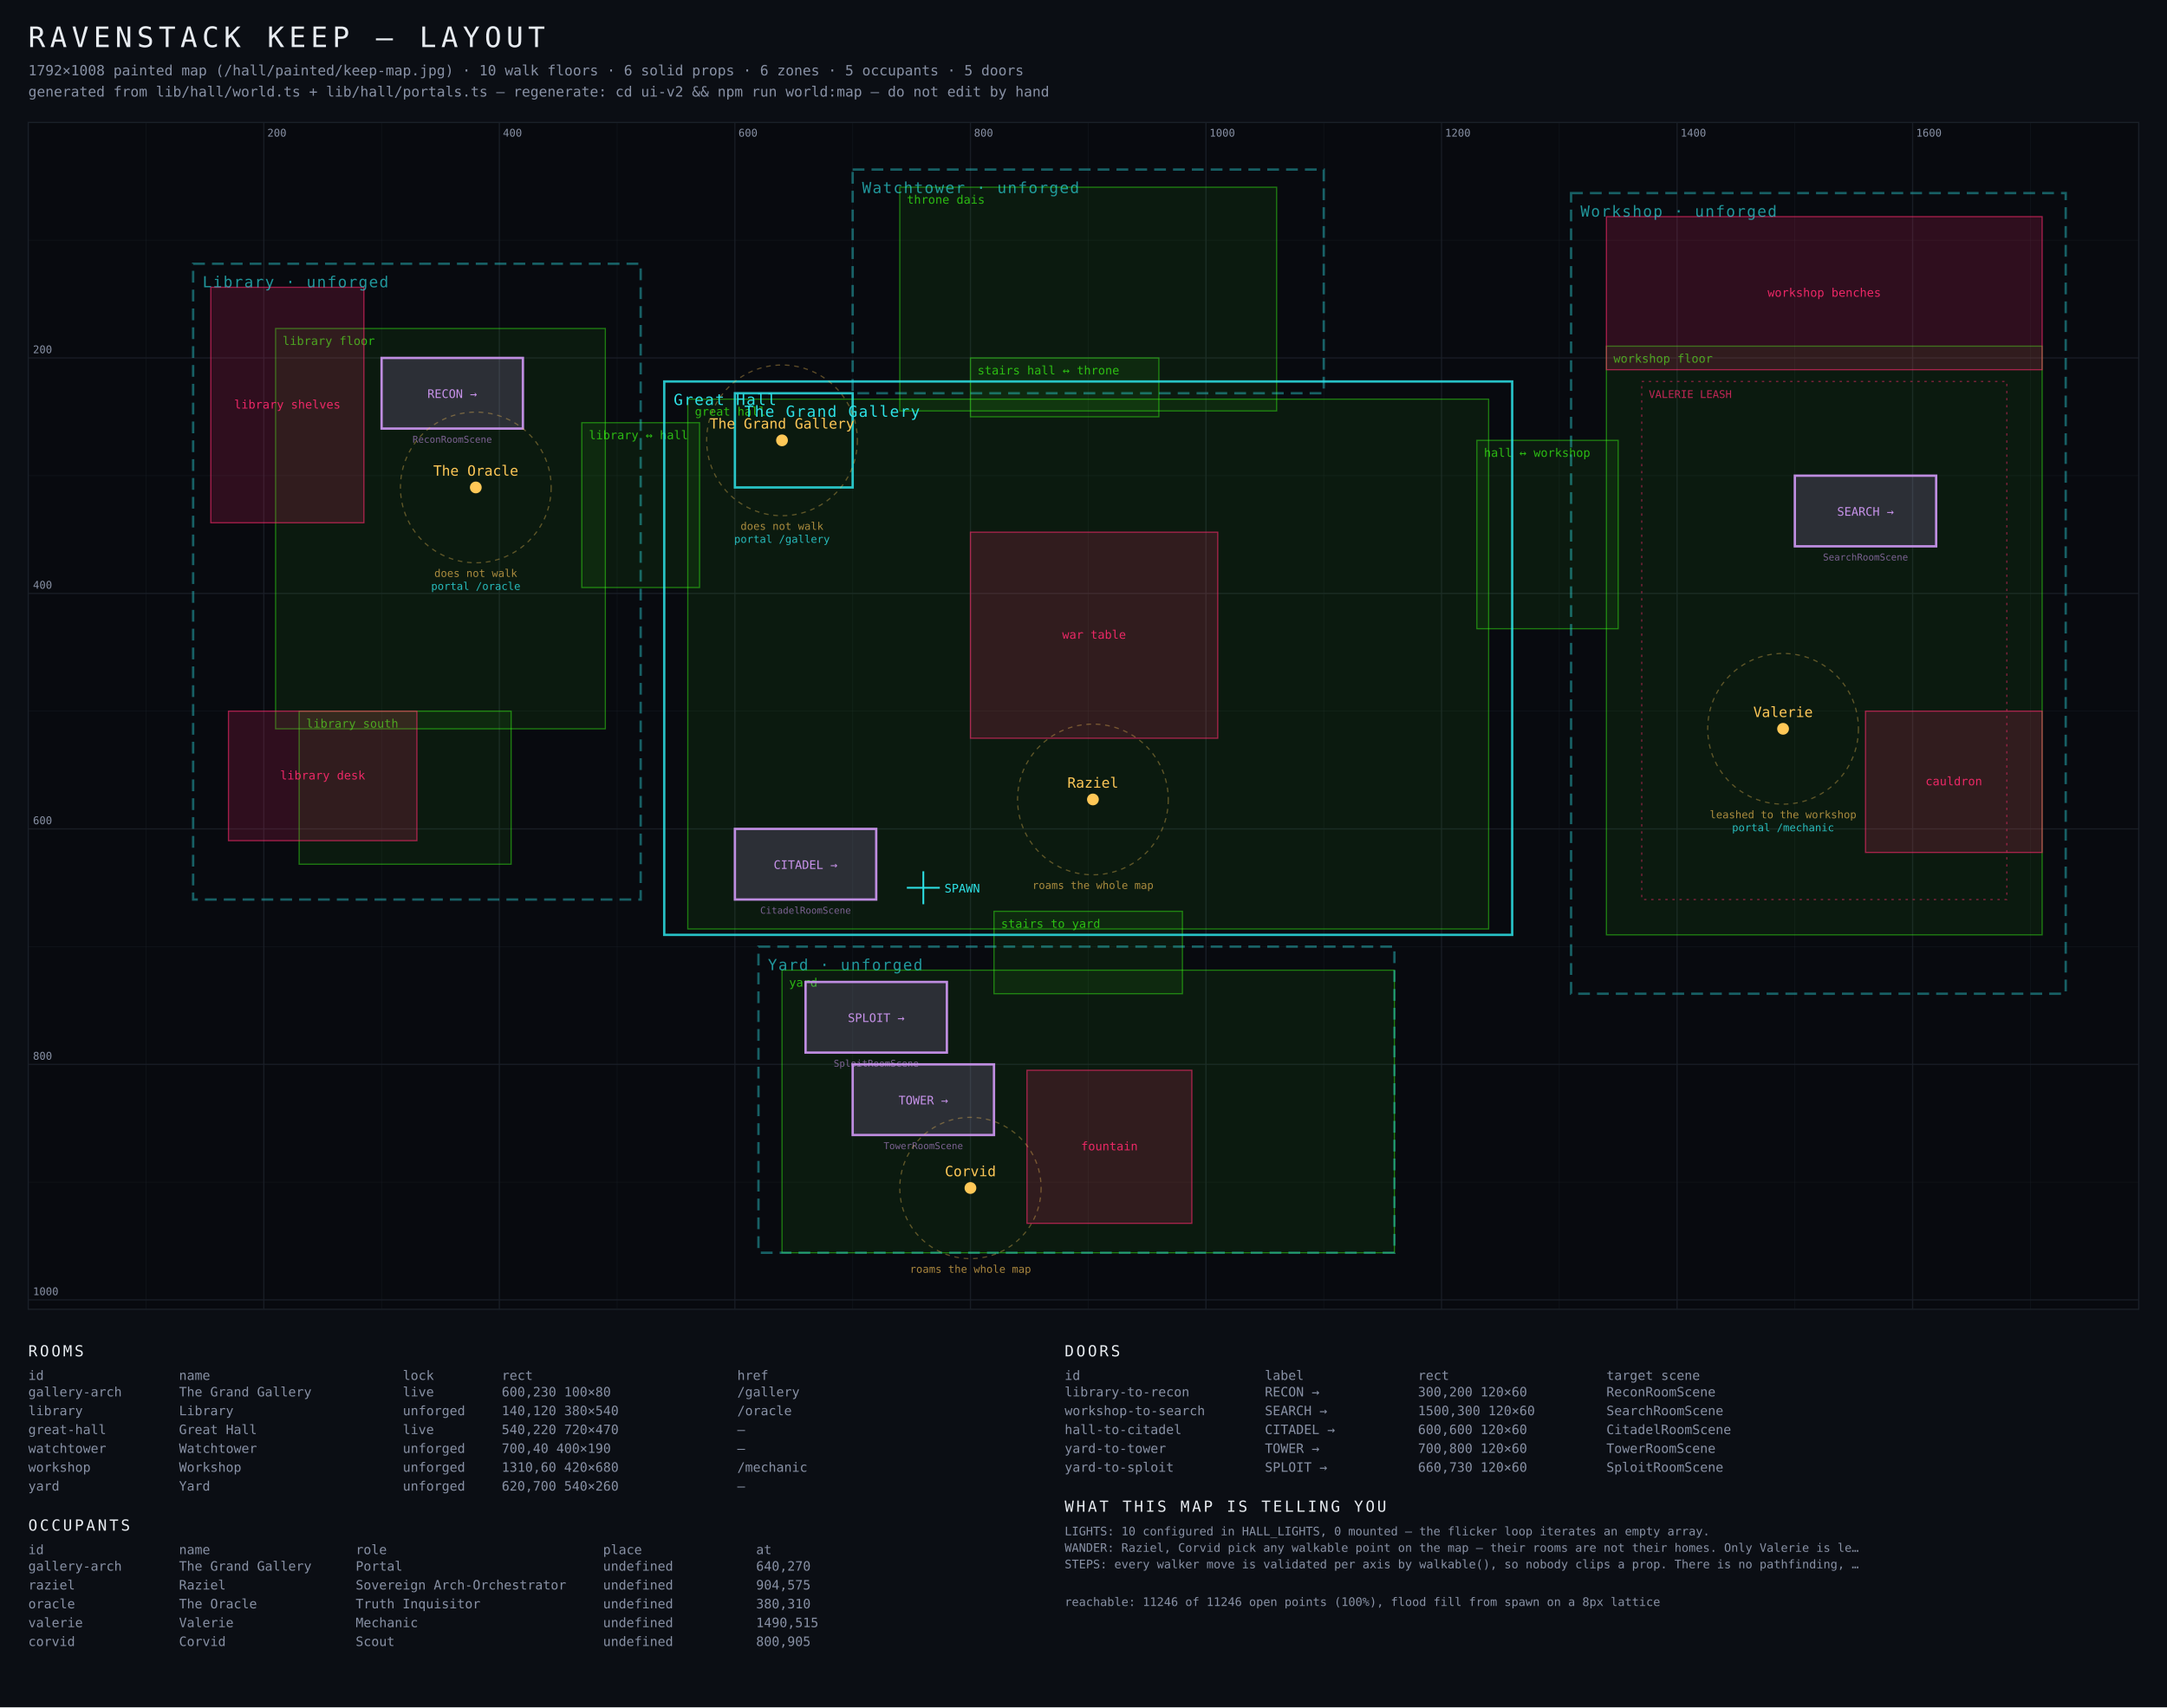
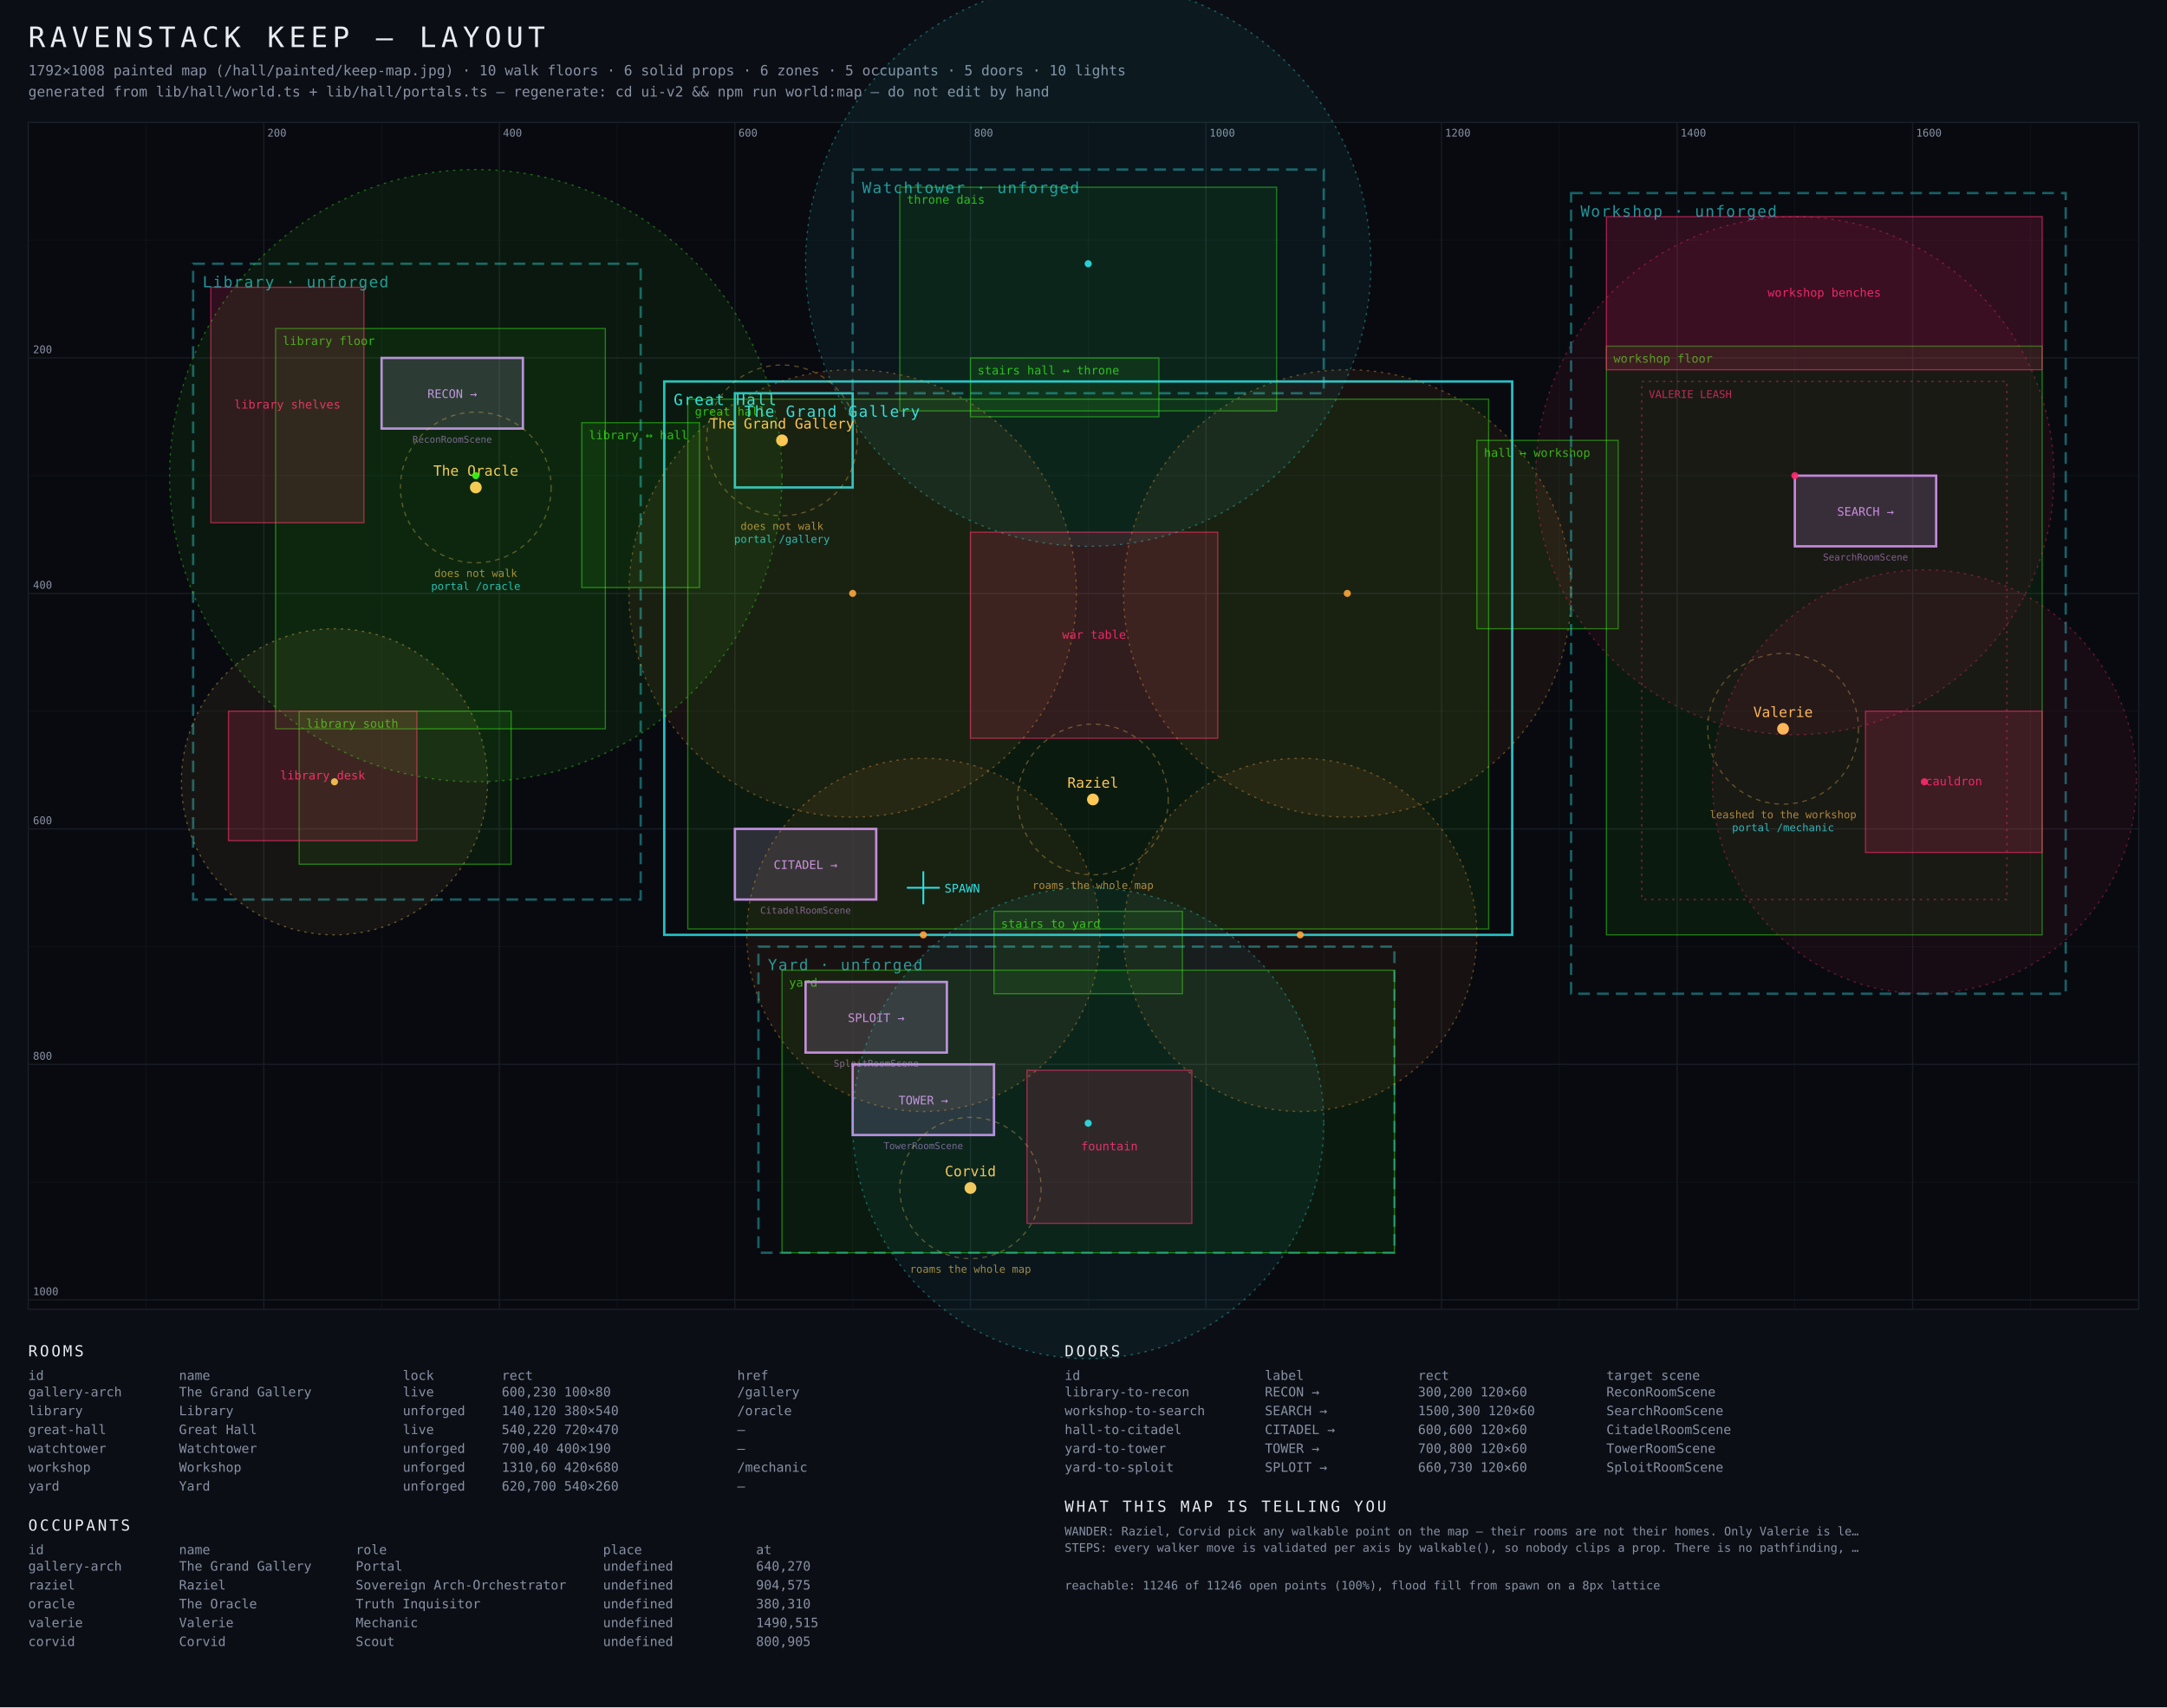
<svg xmlns="http://www.w3.org/2000/svg" width="1840" height="1450" viewBox="0 0 1840 1450" font-family="ui-monospace, SFMono-Regular, Menlo, monospace">
  <rect width="1840" height="1450" fill="#0b0e14" />
  <rect width="1840" height="100%" fill="#0b0e14" />
  <text x="24" y="40" fill="#e8ecf1" font-size="24" letter-spacing="4">RAVENSTACK KEEP — LAYOUT</text>
-   <text x="24" y="64" fill="#8891a5" font-size="12">1792×1008 painted map (/hall/painted/keep-map.jpg) · 10 walk floors · 6 solid props · 6 zones · 5 occupants · 5 doors</text>
+   <text x="24" y="64" fill="#8891a5" font-size="12">1792×1008 painted map (/hall/painted/keep-map.jpg) · 10 walk floors · 6 solid props · 6 zones · 5 occupants · 5 doors · 10 lights</text>
  <text x="24" y="82" fill="#8891a5" font-size="12">generated from lib/hall/world.ts + lib/hall/portals.ts — regenerate: cd ui-v2 &amp;&amp; npm run world:map — do not edit by hand</text>
  <g transform="translate(24,104)">
    <rect width="1792" height="1008" fill="#080a0f" stroke="#1a2028" />
    <line x1="100" y1="0" x2="100" y2="1008" stroke="#1a2028" stroke-width="0.5" stroke-opacity="0.5" />
    <line x1="200" y1="0" x2="200" y2="1008" stroke="#1a2028" stroke-width="1" stroke-opacity="0.9" />
    <text x="203" y="12" fill="#8891a5" font-size="9">200</text>
    <line x1="300" y1="0" x2="300" y2="1008" stroke="#1a2028" stroke-width="0.5" stroke-opacity="0.5" />
    <line x1="400" y1="0" x2="400" y2="1008" stroke="#1a2028" stroke-width="1" stroke-opacity="0.9" />
    <text x="403" y="12" fill="#8891a5" font-size="9">400</text>
    <line x1="500" y1="0" x2="500" y2="1008" stroke="#1a2028" stroke-width="0.5" stroke-opacity="0.5" />
    <line x1="600" y1="0" x2="600" y2="1008" stroke="#1a2028" stroke-width="1" stroke-opacity="0.9" />
    <text x="603" y="12" fill="#8891a5" font-size="9">600</text>
    <line x1="700" y1="0" x2="700" y2="1008" stroke="#1a2028" stroke-width="0.5" stroke-opacity="0.5" />
    <line x1="800" y1="0" x2="800" y2="1008" stroke="#1a2028" stroke-width="1" stroke-opacity="0.9" />
    <text x="803" y="12" fill="#8891a5" font-size="9">800</text>
    <line x1="900" y1="0" x2="900" y2="1008" stroke="#1a2028" stroke-width="0.5" stroke-opacity="0.5" />
    <line x1="1000" y1="0" x2="1000" y2="1008" stroke="#1a2028" stroke-width="1" stroke-opacity="0.9" />
    <text x="1003" y="12" fill="#8891a5" font-size="9">1000</text>
    <line x1="1100" y1="0" x2="1100" y2="1008" stroke="#1a2028" stroke-width="0.5" stroke-opacity="0.5" />
    <line x1="1200" y1="0" x2="1200" y2="1008" stroke="#1a2028" stroke-width="1" stroke-opacity="0.9" />
    <text x="1203" y="12" fill="#8891a5" font-size="9">1200</text>
    <line x1="1300" y1="0" x2="1300" y2="1008" stroke="#1a2028" stroke-width="0.5" stroke-opacity="0.5" />
    <line x1="1400" y1="0" x2="1400" y2="1008" stroke="#1a2028" stroke-width="1" stroke-opacity="0.9" />
    <text x="1403" y="12" fill="#8891a5" font-size="9">1400</text>
    <line x1="1500" y1="0" x2="1500" y2="1008" stroke="#1a2028" stroke-width="0.5" stroke-opacity="0.5" />
    <line x1="1600" y1="0" x2="1600" y2="1008" stroke="#1a2028" stroke-width="1" stroke-opacity="0.9" />
    <text x="1603" y="12" fill="#8891a5" font-size="9">1600</text>
    <line x1="1700" y1="0" x2="1700" y2="1008" stroke="#1a2028" stroke-width="0.5" stroke-opacity="0.5" />
    <line x1="0" y1="100" x2="1792" y2="100" stroke="#1a2028" stroke-width="0.5" stroke-opacity="0.5" />
    <line x1="0" y1="200" x2="1792" y2="200" stroke="#1a2028" stroke-width="1" stroke-opacity="0.9" />
    <text x="4" y="196" fill="#8891a5" font-size="9">200</text>
    <line x1="0" y1="300" x2="1792" y2="300" stroke="#1a2028" stroke-width="0.5" stroke-opacity="0.5" />
    <line x1="0" y1="400" x2="1792" y2="400" stroke="#1a2028" stroke-width="1" stroke-opacity="0.9" />
    <text x="4" y="396" fill="#8891a5" font-size="9">400</text>
    <line x1="0" y1="500" x2="1792" y2="500" stroke="#1a2028" stroke-width="0.5" stroke-opacity="0.5" />
    <line x1="0" y1="600" x2="1792" y2="600" stroke="#1a2028" stroke-width="1" stroke-opacity="0.9" />
    <text x="4" y="596" fill="#8891a5" font-size="9">600</text>
    <line x1="0" y1="700" x2="1792" y2="700" stroke="#1a2028" stroke-width="0.5" stroke-opacity="0.5" />
    <line x1="0" y1="800" x2="1792" y2="800" stroke="#1a2028" stroke-width="1" stroke-opacity="0.9" />
    <text x="4" y="796" fill="#8891a5" font-size="9">800</text>
    <line x1="0" y1="900" x2="1792" y2="900" stroke="#1a2028" stroke-width="0.5" stroke-opacity="0.5" />
    <line x1="0" y1="1000" x2="1792" y2="1000" stroke="#1a2028" stroke-width="1" stroke-opacity="0.9" />
    <text x="4" y="996" fill="#8891a5" font-size="9">1000</text>
    <rect x="210" y="175" width="280" height="340" fill="#39ff14" fill-opacity="0.07" stroke="#39ff14" stroke-opacity="0.45" stroke-width="1" />
    <text x="216" y="189" fill="#39ff14" fill-opacity="0.7" font-size="10">library floor</text>
    <rect x="230" y="500" width="180" height="130" fill="#39ff14" fill-opacity="0.07" stroke="#39ff14" stroke-opacity="0.45" stroke-width="1" />
    <text x="236" y="514" fill="#39ff14" fill-opacity="0.7" font-size="10">library south</text>
    <rect x="470" y="255" width="100" height="140" fill="#39ff14" fill-opacity="0.07" stroke="#39ff14" stroke-opacity="0.45" stroke-width="1" />
    <text x="476" y="269" fill="#39ff14" fill-opacity="0.7" font-size="10">library ↔ hall</text>
    <rect x="560" y="235" width="680" height="450" fill="#39ff14" fill-opacity="0.07" stroke="#39ff14" stroke-opacity="0.45" stroke-width="1" />
    <text x="566" y="249" fill="#39ff14" fill-opacity="0.7" font-size="10">great hall</text>
    <rect x="740" y="55" width="320" height="190" fill="#39ff14" fill-opacity="0.07" stroke="#39ff14" stroke-opacity="0.45" stroke-width="1" />
    <text x="746" y="69" fill="#39ff14" fill-opacity="0.7" font-size="10">throne dais</text>
    <rect x="1230" y="270" width="120" height="160" fill="#39ff14" fill-opacity="0.07" stroke="#39ff14" stroke-opacity="0.45" stroke-width="1" />
    <text x="1236" y="284" fill="#39ff14" fill-opacity="0.7" font-size="10">hall ↔ workshop</text>
    <rect x="1340" y="190" width="370" height="500" fill="#39ff14" fill-opacity="0.07" stroke="#39ff14" stroke-opacity="0.45" stroke-width="1" />
    <text x="1346" y="204" fill="#39ff14" fill-opacity="0.7" font-size="10">workshop floor</text>
    <rect x="800" y="200" width="160" height="50" fill="#39ff14" fill-opacity="0.07" stroke="#39ff14" stroke-opacity="0.45" stroke-width="1" />
    <text x="806" y="214" fill="#39ff14" fill-opacity="0.7" font-size="10">stairs hall ↔ throne</text>
    <rect x="820" y="670" width="160" height="70" fill="#39ff14" fill-opacity="0.07" stroke="#39ff14" stroke-opacity="0.45" stroke-width="1" />
    <text x="826" y="684" fill="#39ff14" fill-opacity="0.7" font-size="10">stairs to yard</text>
    <rect x="640" y="720" width="520" height="240" fill="#39ff14" fill-opacity="0.07" stroke="#39ff14" stroke-opacity="0.45" stroke-width="1" />
    <text x="646" y="734" fill="#39ff14" fill-opacity="0.7" font-size="10">yard</text>
    <rect x="800" y="348" width="210" height="175" fill="#ff2a6d" fill-opacity="0.16" stroke="#ff2a6d" stroke-opacity="0.6" />
    <text x="905" y="438.5" fill="#ff2a6d" font-size="10" text-anchor="middle" fill-opacity="0.9">war table</text>
    <rect x="848" y="805" width="140" height="130" fill="#ff2a6d" fill-opacity="0.16" stroke="#ff2a6d" stroke-opacity="0.6" />
    <text x="918" y="873" fill="#ff2a6d" font-size="10" text-anchor="middle" fill-opacity="0.9">fountain</text>
    <rect x="1340" y="80" width="370" height="130" fill="#ff2a6d" fill-opacity="0.16" stroke="#ff2a6d" stroke-opacity="0.6" />
    <text x="1525" y="148" fill="#ff2a6d" font-size="10" text-anchor="middle" fill-opacity="0.9">workshop benches</text>
    <rect x="1560" y="500" width="150" height="120" fill="#ff2a6d" fill-opacity="0.16" stroke="#ff2a6d" stroke-opacity="0.6" />
    <text x="1635" y="563" fill="#ff2a6d" font-size="10" text-anchor="middle" fill-opacity="0.9">cauldron</text>
    <rect x="155" y="140" width="130" height="200" fill="#ff2a6d" fill-opacity="0.16" stroke="#ff2a6d" stroke-opacity="0.6" />
    <text x="220" y="243" fill="#ff2a6d" font-size="10" text-anchor="middle" fill-opacity="0.9">library shelves</text>
    <rect x="170" y="500" width="160" height="110" fill="#ff2a6d" fill-opacity="0.16" stroke="#ff2a6d" stroke-opacity="0.6" />
    <text x="250" y="558" fill="#ff2a6d" font-size="10" text-anchor="middle" fill-opacity="0.9">library desk</text>
    <rect x="600" y="230" width="100" height="80" fill="none" stroke="#2de2e6" stroke-opacity="0.85" stroke-width="2" stroke-dasharray="none" />
    <text x="608" y="250" fill="#2de2e6" fill-opacity="1" font-size="13" letter-spacing="1">The Grand Gallery</text>
    <rect x="140" y="120" width="380" height="540" fill="none" stroke="#2de2e6" stroke-opacity="0.4" stroke-width="2" stroke-dasharray="10 6" />
    <text x="148" y="140" fill="#2de2e6" fill-opacity="0.65" font-size="13" letter-spacing="1">Library · unforged</text>
    <rect x="540" y="220" width="720" height="470" fill="none" stroke="#2de2e6" stroke-opacity="0.85" stroke-width="2" stroke-dasharray="none" />
    <text x="548" y="240" fill="#2de2e6" fill-opacity="1" font-size="13" letter-spacing="1">Great Hall</text>
    <rect x="700" y="40" width="400" height="190" fill="none" stroke="#2de2e6" stroke-opacity="0.4" stroke-width="2" stroke-dasharray="10 6" />
    <text x="708" y="60" fill="#2de2e6" fill-opacity="0.65" font-size="13" letter-spacing="1">Watchtower · unforged</text>
    <rect x="1310" y="60" width="420" height="680" fill="none" stroke="#2de2e6" stroke-opacity="0.4" stroke-width="2" stroke-dasharray="10 6" />
    <text x="1318" y="80" fill="#2de2e6" fill-opacity="0.65" font-size="13" letter-spacing="1">Workshop · unforged</text>
    <rect x="620" y="700" width="540" height="260" fill="none" stroke="#2de2e6" stroke-opacity="0.4" stroke-width="2" stroke-dasharray="10 6" />
    <text x="628" y="720" fill="#2de2e6" fill-opacity="0.65" font-size="13" letter-spacing="1">Yard · unforged</text>
    <rect x="1370" y="220" width="310" height="440" fill="none" stroke="#ff2a6d" stroke-opacity="0.5" stroke-dasharray="2 4" />
    <text x="1376" y="234" fill="#ff2a6d" fill-opacity="0.75" font-size="9">VALERIE LEASH</text>
    <rect x="300" y="200" width="120" height="60" fill="#c792ea" fill-opacity="0.18" stroke="#c792ea" stroke-opacity="0.95" stroke-width="2" />
    <text x="360" y="234" fill="#c792ea" font-size="10" text-anchor="middle">RECON →</text>
    <text x="360" y="272" fill="#c792ea" fill-opacity="0.6" font-size="8" text-anchor="middle">ReconRoomScene</text>
    <rect x="1500" y="300" width="120" height="60" fill="#c792ea" fill-opacity="0.18" stroke="#c792ea" stroke-opacity="0.95" stroke-width="2" />
    <text x="1560" y="334" fill="#c792ea" font-size="10" text-anchor="middle">SEARCH →</text>
    <text x="1560" y="372" fill="#c792ea" fill-opacity="0.6" font-size="8" text-anchor="middle">SearchRoomScene</text>
    <rect x="600" y="600" width="120" height="60" fill="#c792ea" fill-opacity="0.18" stroke="#c792ea" stroke-opacity="0.95" stroke-width="2" />
    <text x="660" y="634" fill="#c792ea" font-size="10" text-anchor="middle">CITADEL →</text>
    <text x="660" y="672" fill="#c792ea" fill-opacity="0.6" font-size="8" text-anchor="middle">CitadelRoomScene</text>
    <rect x="700" y="800" width="120" height="60" fill="#c792ea" fill-opacity="0.18" stroke="#c792ea" stroke-opacity="0.95" stroke-width="2" />
    <text x="760" y="834" fill="#c792ea" font-size="10" text-anchor="middle">TOWER →</text>
    <text x="760" y="872" fill="#c792ea" fill-opacity="0.6" font-size="8" text-anchor="middle">TowerRoomScene</text>
    <rect x="660" y="730" width="120" height="60" fill="#c792ea" fill-opacity="0.18" stroke="#c792ea" stroke-opacity="0.95" stroke-width="2" />
    <text x="720" y="764" fill="#c792ea" font-size="10" text-anchor="middle">SPLOIT →</text>
    <text x="720" y="802" fill="#c792ea" fill-opacity="0.6" font-size="8" text-anchor="middle">SploitRoomScene</text>
    <circle cx="640" cy="270" r="64" fill="none" stroke="#ffc857" stroke-opacity="0.35" stroke-dasharray="4 4" />
    <circle cx="640" cy="270" r="5" fill="#ffc857" />
    <text x="640" y="260" fill="#ffc857" font-size="12" text-anchor="middle">The Grand Gallery</text>
    <text x="640" y="346" fill="#ffc857" fill-opacity="0.65" font-size="9" text-anchor="middle">does not walk</text>
    <text x="640" y="357" fill="#2de2e6" fill-opacity="0.8" font-size="9" text-anchor="middle">portal /gallery</text>
    <circle cx="904" cy="575" r="64" fill="none" stroke="#ffc857" stroke-opacity="0.35" stroke-dasharray="4 4" />
    <circle cx="904" cy="575" r="5" fill="#ffc857" />
    <text x="904" y="565" fill="#ffc857" font-size="12" text-anchor="middle">Raziel</text>
    <text x="904" y="651" fill="#ffc857" fill-opacity="0.65" font-size="9" text-anchor="middle">roams the whole map</text>
    <circle cx="380" cy="310" r="64" fill="none" stroke="#ffc857" stroke-opacity="0.35" stroke-dasharray="4 4" />
    <circle cx="380" cy="310" r="5" fill="#ffc857" />
    <text x="380" y="300" fill="#ffc857" font-size="12" text-anchor="middle">The Oracle</text>
    <text x="380" y="386" fill="#ffc857" fill-opacity="0.65" font-size="9" text-anchor="middle">does not walk</text>
    <text x="380" y="397" fill="#2de2e6" fill-opacity="0.8" font-size="9" text-anchor="middle">portal /oracle</text>
    <circle cx="1490" cy="515" r="64" fill="none" stroke="#ffc857" stroke-opacity="0.35" stroke-dasharray="4 4" />
    <circle cx="1490" cy="515" r="5" fill="#ffc857" />
    <text x="1490" y="505" fill="#ffc857" font-size="12" text-anchor="middle">Valerie</text>
    <text x="1490" y="591" fill="#ffc857" fill-opacity="0.65" font-size="9" text-anchor="middle">leashed to the workshop</text>
    <text x="1490" y="602" fill="#2de2e6" fill-opacity="0.8" font-size="9" text-anchor="middle">portal /mechanic</text>
    <circle cx="800" cy="905" r="60" fill="none" stroke="#ffc857" stroke-opacity="0.35" stroke-dasharray="4 4" />
    <circle cx="800" cy="905" r="5" fill="#ffc857" />
    <text x="800" y="895" fill="#ffc857" font-size="12" text-anchor="middle">Corvid</text>
    <text x="800" y="977" fill="#ffc857" fill-opacity="0.65" font-size="9" text-anchor="middle">roams the whole map</text>
+     <circle cx="700" cy="400" r="190" fill="#ffa53c" fill-opacity="0.06" stroke="#ffa53c" stroke-opacity="0.4" stroke-dasharray="2 4" />
+     <circle cx="700" cy="400" r="3" fill="#ffa53c" fill-opacity="0.9" />
+     <circle cx="1120" cy="400" r="190" fill="#ffa53c" fill-opacity="0.06" stroke="#ffa53c" stroke-opacity="0.4" stroke-dasharray="2 4" />
+     <circle cx="1120" cy="400" r="3" fill="#ffa53c" fill-opacity="0.9" />
+     <circle cx="760" cy="690" r="150" fill="#ffa53c" fill-opacity="0.06" stroke="#ffa53c" stroke-opacity="0.4" stroke-dasharray="2 4" />
+     <circle cx="760" cy="690" r="3" fill="#ffa53c" fill-opacity="0.9" />
+     <circle cx="1080" cy="690" r="150" fill="#ffa53c" fill-opacity="0.06" stroke="#ffa53c" stroke-opacity="0.4" stroke-dasharray="2 4" />
+     <circle cx="1080" cy="690" r="3" fill="#ffa53c" fill-opacity="0.9" />
+     <circle cx="900" cy="120" r="240" fill="#2de2e6" fill-opacity="0.06" stroke="#2de2e6" stroke-opacity="0.4" stroke-dasharray="2 4" />
+     <circle cx="900" cy="120" r="3" fill="#2de2e6" fill-opacity="0.9" />
+     <circle cx="380" cy="300" r="260" fill="#39ff14" fill-opacity="0.06" stroke="#39ff14" stroke-opacity="0.4" stroke-dasharray="2 4" />
+     <circle cx="380" cy="300" r="3" fill="#39ff14" fill-opacity="0.9" />
+     <circle cx="260" cy="560" r="130" fill="#ffc857" fill-opacity="0.06" stroke="#ffc857" stroke-opacity="0.4" stroke-dasharray="2 4" />
+     <circle cx="260" cy="560" r="3" fill="#ffc857" fill-opacity="0.9" />
+     <circle cx="1500" cy="300" r="220" fill="#ff2a6d" fill-opacity="0.06" stroke="#ff2a6d" stroke-opacity="0.4" stroke-dasharray="2 4" />
+     <circle cx="1500" cy="300" r="3" fill="#ff2a6d" fill-opacity="0.9" />
+     <circle cx="1610" cy="560" r="180" fill="#ff2a6d" fill-opacity="0.06" stroke="#ff2a6d" stroke-opacity="0.4" stroke-dasharray="2 4" />
+     <circle cx="1610" cy="560" r="3" fill="#ff2a6d" fill-opacity="0.9" />
+     <circle cx="900" cy="850" r="200" fill="#2de2e6" fill-opacity="0.06" stroke="#2de2e6" stroke-opacity="0.4" stroke-dasharray="2 4" />
+     <circle cx="900" cy="850" r="3" fill="#2de2e6" fill-opacity="0.9" />
    <line x1="746" y1="650" x2="774" y2="650" stroke="#2de2e6" stroke-width="1.5" />
    <line x1="760" y1="636" x2="760" y2="664" stroke="#2de2e6" stroke-width="1.5" />
    <text x="778" y="654" fill="#2de2e6" font-size="10">SPAWN</text>
  </g>
  <text x="24" y="1152" fill="#e8ecf1" font-size="13" letter-spacing="2">ROOMS</text>
  <text x="24" y="1172" fill="#8891a5" font-size="11">id</text>
  <text x="152" y="1172" fill="#8891a5" font-size="11">name</text>
  <text x="342" y="1172" fill="#8891a5" font-size="11">lock</text>
  <text x="426" y="1172" fill="#8891a5" font-size="11">rect</text>
  <text x="626" y="1172" fill="#8891a5" font-size="11">href</text>
  <text x="24" y="1186" fill="#8891a5" font-size="11">gallery-arch</text>
  <text x="152" y="1186" fill="#8891a5" font-size="11">The Grand Gallery</text>
  <text x="342" y="1186" fill="#8891a5" font-size="11">live</text>
  <text x="426" y="1186" fill="#8891a5" font-size="11">600,230 100×80</text>
  <text x="626" y="1186" fill="#8891a5" font-size="11">/gallery</text>
  <text x="24" y="1202" fill="#8891a5" font-size="11">library</text>
  <text x="152" y="1202" fill="#8891a5" font-size="11">Library</text>
  <text x="342" y="1202" fill="#8891a5" font-size="11">unforged</text>
  <text x="426" y="1202" fill="#8891a5" font-size="11">140,120 380×540</text>
  <text x="626" y="1202" fill="#8891a5" font-size="11">/oracle</text>
  <text x="24" y="1218" fill="#8891a5" font-size="11">great-hall</text>
  <text x="152" y="1218" fill="#8891a5" font-size="11">Great Hall</text>
  <text x="342" y="1218" fill="#8891a5" font-size="11">live</text>
  <text x="426" y="1218" fill="#8891a5" font-size="11">540,220 720×470</text>
  <text x="626" y="1218" fill="#8891a5" font-size="11">—</text>
  <text x="24" y="1234" fill="#8891a5" font-size="11">watchtower</text>
  <text x="152" y="1234" fill="#8891a5" font-size="11">Watchtower</text>
  <text x="342" y="1234" fill="#8891a5" font-size="11">unforged</text>
  <text x="426" y="1234" fill="#8891a5" font-size="11">700,40 400×190</text>
  <text x="626" y="1234" fill="#8891a5" font-size="11">—</text>
  <text x="24" y="1250" fill="#8891a5" font-size="11">workshop</text>
  <text x="152" y="1250" fill="#8891a5" font-size="11">Workshop</text>
  <text x="342" y="1250" fill="#8891a5" font-size="11">unforged</text>
  <text x="426" y="1250" fill="#8891a5" font-size="11">1310,60 420×680</text>
  <text x="626" y="1250" fill="#8891a5" font-size="11">/mechanic</text>
  <text x="24" y="1266" fill="#8891a5" font-size="11">yard</text>
  <text x="152" y="1266" fill="#8891a5" font-size="11">Yard</text>
  <text x="342" y="1266" fill="#8891a5" font-size="11">unforged</text>
  <text x="426" y="1266" fill="#8891a5" font-size="11">620,700 540×260</text>
  <text x="626" y="1266" fill="#8891a5" font-size="11">—</text>
  <text x="24" y="1300" fill="#e8ecf1" font-size="13" letter-spacing="2">OCCUPANTS</text>
  <text x="24" y="1320" fill="#8891a5" font-size="11">id</text>
  <text x="152" y="1320" fill="#8891a5" font-size="11">name</text>
  <text x="302" y="1320" fill="#8891a5" font-size="11">role</text>
  <text x="512" y="1320" fill="#8891a5" font-size="11">place</text>
  <text x="642" y="1320" fill="#8891a5" font-size="11">at</text>
  <text x="24" y="1334" fill="#8891a5" font-size="11">gallery-arch</text>
  <text x="152" y="1334" fill="#8891a5" font-size="11">The Grand Gallery</text>
  <text x="302" y="1334" fill="#8891a5" font-size="11">Portal</text>
  <text x="512" y="1334" fill="#8891a5" font-size="11">undefined</text>
  <text x="642" y="1334" fill="#8891a5" font-size="11">640,270</text>
  <text x="24" y="1350" fill="#8891a5" font-size="11">raziel</text>
  <text x="152" y="1350" fill="#8891a5" font-size="11">Raziel</text>
  <text x="302" y="1350" fill="#8891a5" font-size="11">Sovereign Arch-Orchestrator</text>
  <text x="512" y="1350" fill="#8891a5" font-size="11">undefined</text>
  <text x="642" y="1350" fill="#8891a5" font-size="11">904,575</text>
  <text x="24" y="1366" fill="#8891a5" font-size="11">oracle</text>
  <text x="152" y="1366" fill="#8891a5" font-size="11">The Oracle</text>
  <text x="302" y="1366" fill="#8891a5" font-size="11">Truth Inquisitor</text>
  <text x="512" y="1366" fill="#8891a5" font-size="11">undefined</text>
  <text x="642" y="1366" fill="#8891a5" font-size="11">380,310</text>
  <text x="24" y="1382" fill="#8891a5" font-size="11">valerie</text>
  <text x="152" y="1382" fill="#8891a5" font-size="11">Valerie</text>
  <text x="302" y="1382" fill="#8891a5" font-size="11">Mechanic</text>
  <text x="512" y="1382" fill="#8891a5" font-size="11">undefined</text>
  <text x="642" y="1382" fill="#8891a5" font-size="11">1490,515</text>
  <text x="24" y="1398" fill="#8891a5" font-size="11">corvid</text>
  <text x="152" y="1398" fill="#8891a5" font-size="11">Corvid</text>
  <text x="302" y="1398" fill="#8891a5" font-size="11">Scout</text>
  <text x="512" y="1398" fill="#8891a5" font-size="11">undefined</text>
  <text x="642" y="1398" fill="#8891a5" font-size="11">800,905</text>
  <text x="904" y="1152" fill="#e8ecf1" font-size="13" letter-spacing="2">DOORS</text>
  <text x="904" y="1172" fill="#8891a5" font-size="11">id</text>
  <text x="1074" y="1172" fill="#8891a5" font-size="11">label</text>
  <text x="1204" y="1172" fill="#8891a5" font-size="11">rect</text>
  <text x="1364" y="1172" fill="#8891a5" font-size="11">target scene</text>
  <text x="904" y="1186" fill="#8891a5" font-size="11">library-to-recon</text>
  <text x="1074" y="1186" fill="#8891a5" font-size="11">RECON →</text>
  <text x="1204" y="1186" fill="#8891a5" font-size="11">300,200 120×60</text>
  <text x="1364" y="1186" fill="#8891a5" font-size="11">ReconRoomScene</text>
  <text x="904" y="1202" fill="#8891a5" font-size="11">workshop-to-search</text>
  <text x="1074" y="1202" fill="#8891a5" font-size="11">SEARCH →</text>
  <text x="1204" y="1202" fill="#8891a5" font-size="11">1500,300 120×60</text>
  <text x="1364" y="1202" fill="#8891a5" font-size="11">SearchRoomScene</text>
  <text x="904" y="1218" fill="#8891a5" font-size="11">hall-to-citadel</text>
  <text x="1074" y="1218" fill="#8891a5" font-size="11">CITADEL →</text>
  <text x="1204" y="1218" fill="#8891a5" font-size="11">600,600 120×60</text>
  <text x="1364" y="1218" fill="#8891a5" font-size="11">CitadelRoomScene</text>
  <text x="904" y="1234" fill="#8891a5" font-size="11">yard-to-tower</text>
  <text x="1074" y="1234" fill="#8891a5" font-size="11">TOWER →</text>
  <text x="1204" y="1234" fill="#8891a5" font-size="11">700,800 120×60</text>
  <text x="1364" y="1234" fill="#8891a5" font-size="11">TowerRoomScene</text>
  <text x="904" y="1250" fill="#8891a5" font-size="11">yard-to-sploit</text>
  <text x="1074" y="1250" fill="#8891a5" font-size="11">SPLOIT →</text>
  <text x="1204" y="1250" fill="#8891a5" font-size="11">660,730 120×60</text>
  <text x="1364" y="1250" fill="#8891a5" font-size="11">SploitRoomScene</text>
  <text x="904" y="1284" fill="#e8ecf1" font-size="13" letter-spacing="2">WHAT THIS MAP IS TELLING YOU</text>
-   <text x="904" y="1304" fill="#8891a5" font-size="10">LIGHTS: 10 configured in HALL_LIGHTS, 0 mounted — the flicker loop iterates an empty array.</text>
-   <text x="904" y="1318" fill="#8891a5" font-size="10">WANDER: Raziel, Corvid pick any walkable point on the map — their rooms are not their homes. Only Valerie is le…</text>
-   <text x="904" y="1332" fill="#8891a5" font-size="10">STEPS: every walker move is validated per axis by walkable(), so nobody clips a prop. There is no pathfinding, …</text>
-   <text x="904" y="1364" fill="#8891a5" font-size="10">reachable: 11246 of 11246 open points (100%), flood fill from spawn on a 8px lattice</text>
+   <text x="904" y="1304" fill="#8891a5" font-size="10">WANDER: Raziel, Corvid pick any walkable point on the map — their rooms are not their homes. Only Valerie is le…</text>
+   <text x="904" y="1318" fill="#8891a5" font-size="10">STEPS: every walker move is validated per axis by walkable(), so nobody clips a prop. There is no pathfinding, …</text>
+   <text x="904" y="1350" fill="#8891a5" font-size="10">reachable: 11246 of 11246 open points (100%), flood fill from spawn on a 8px lattice</text>
</svg>
